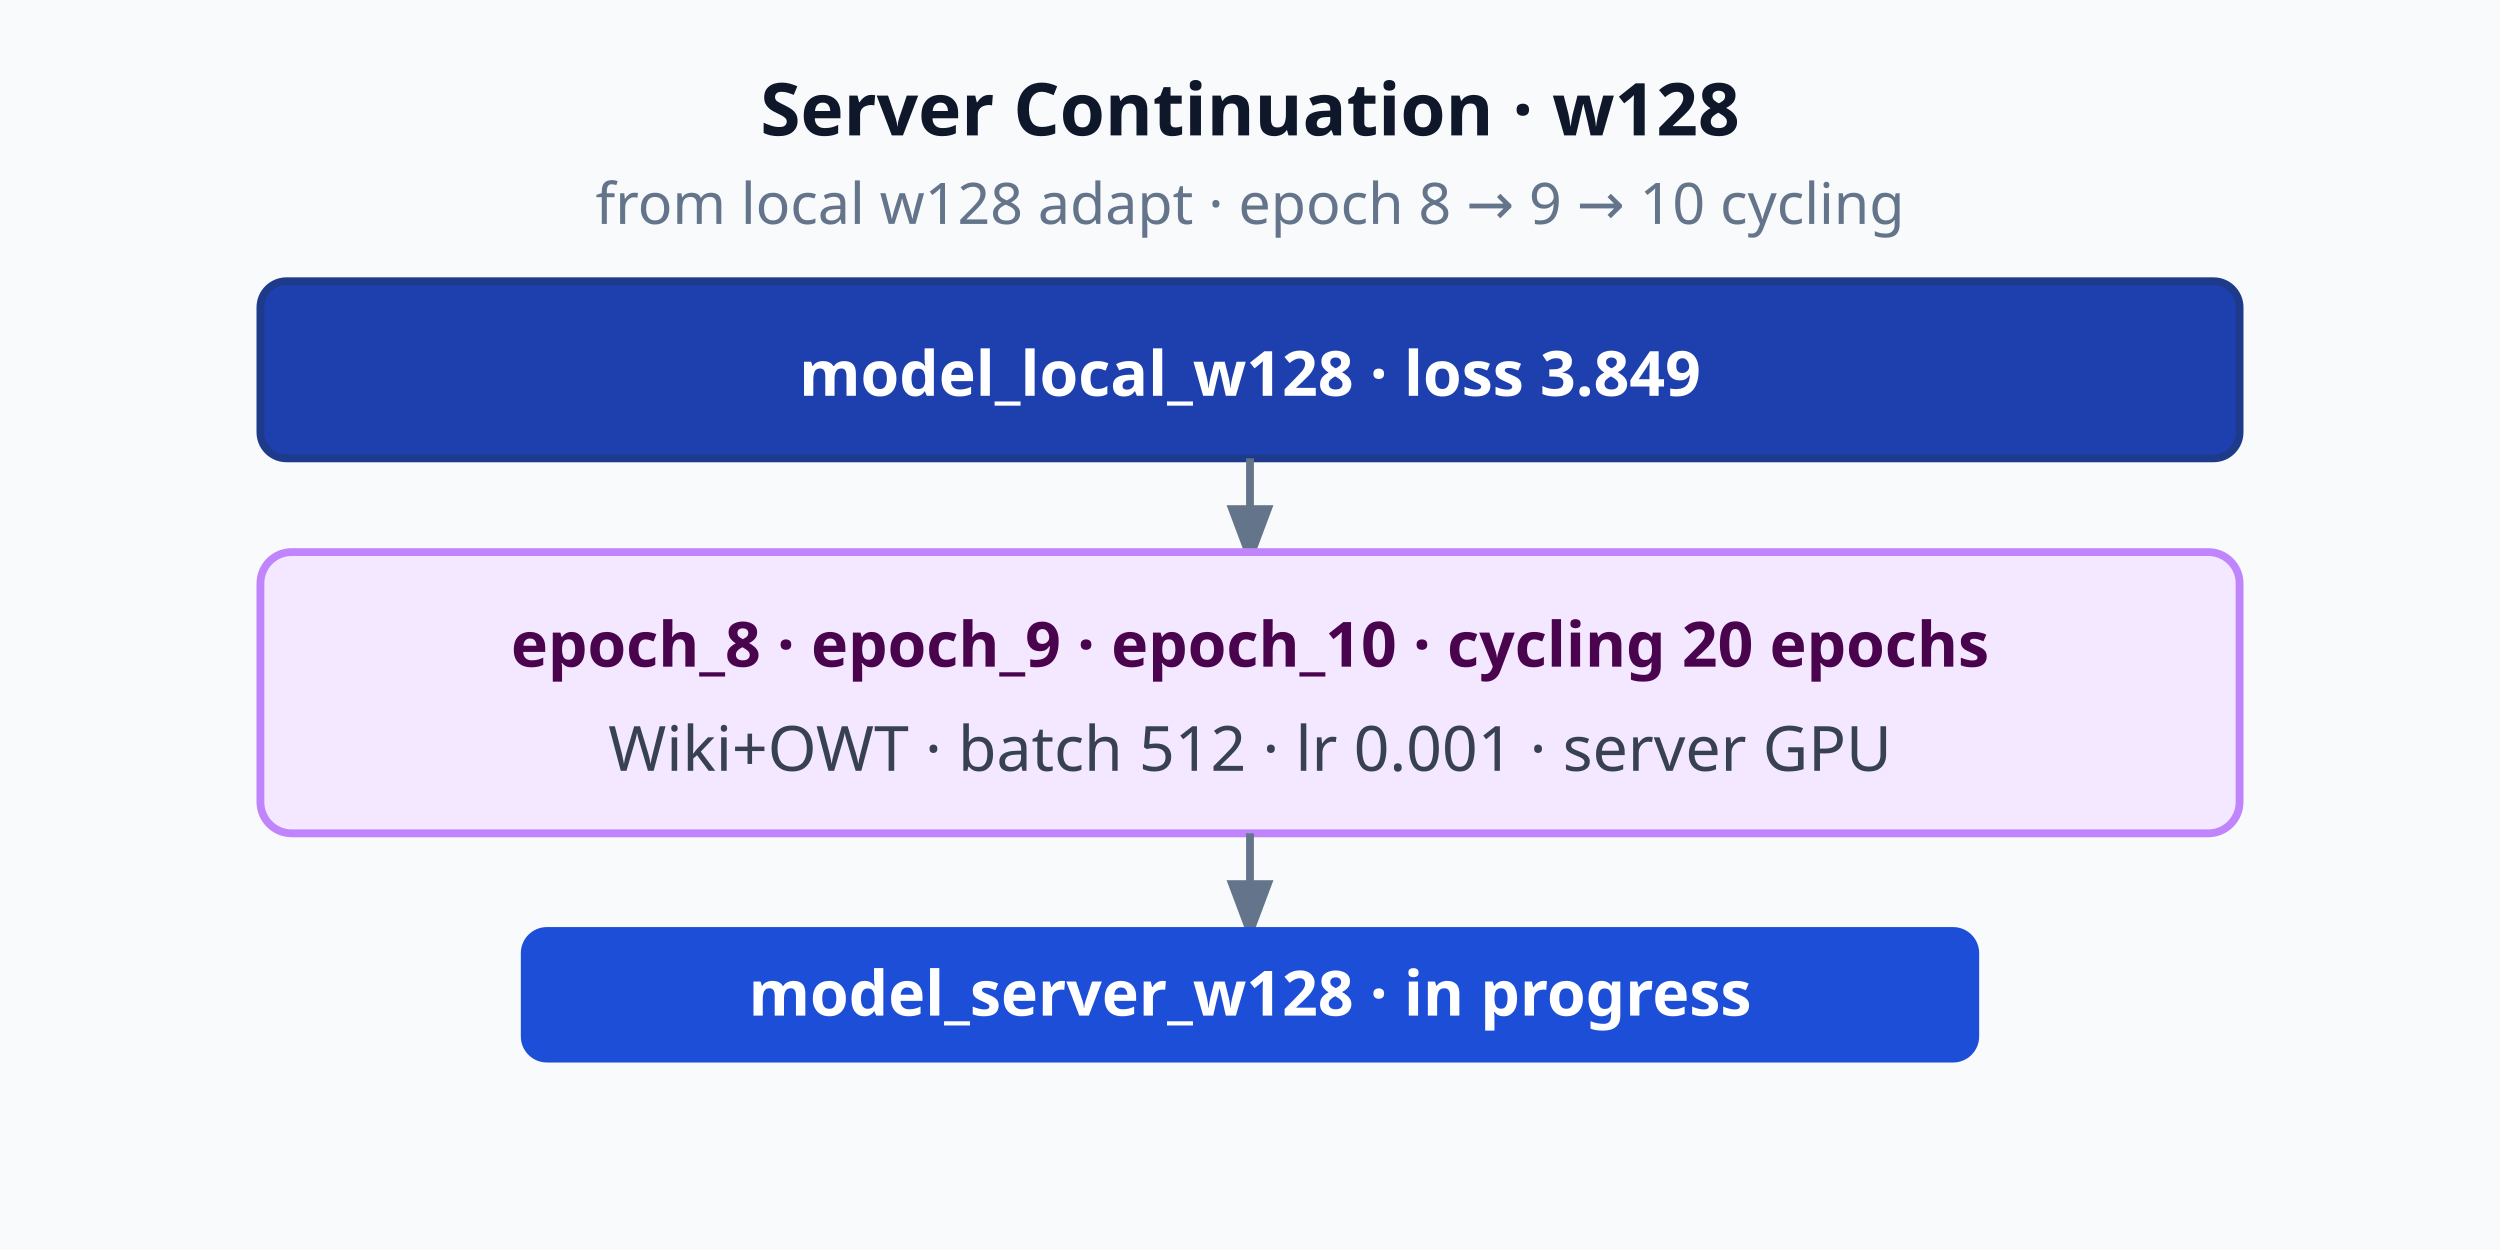
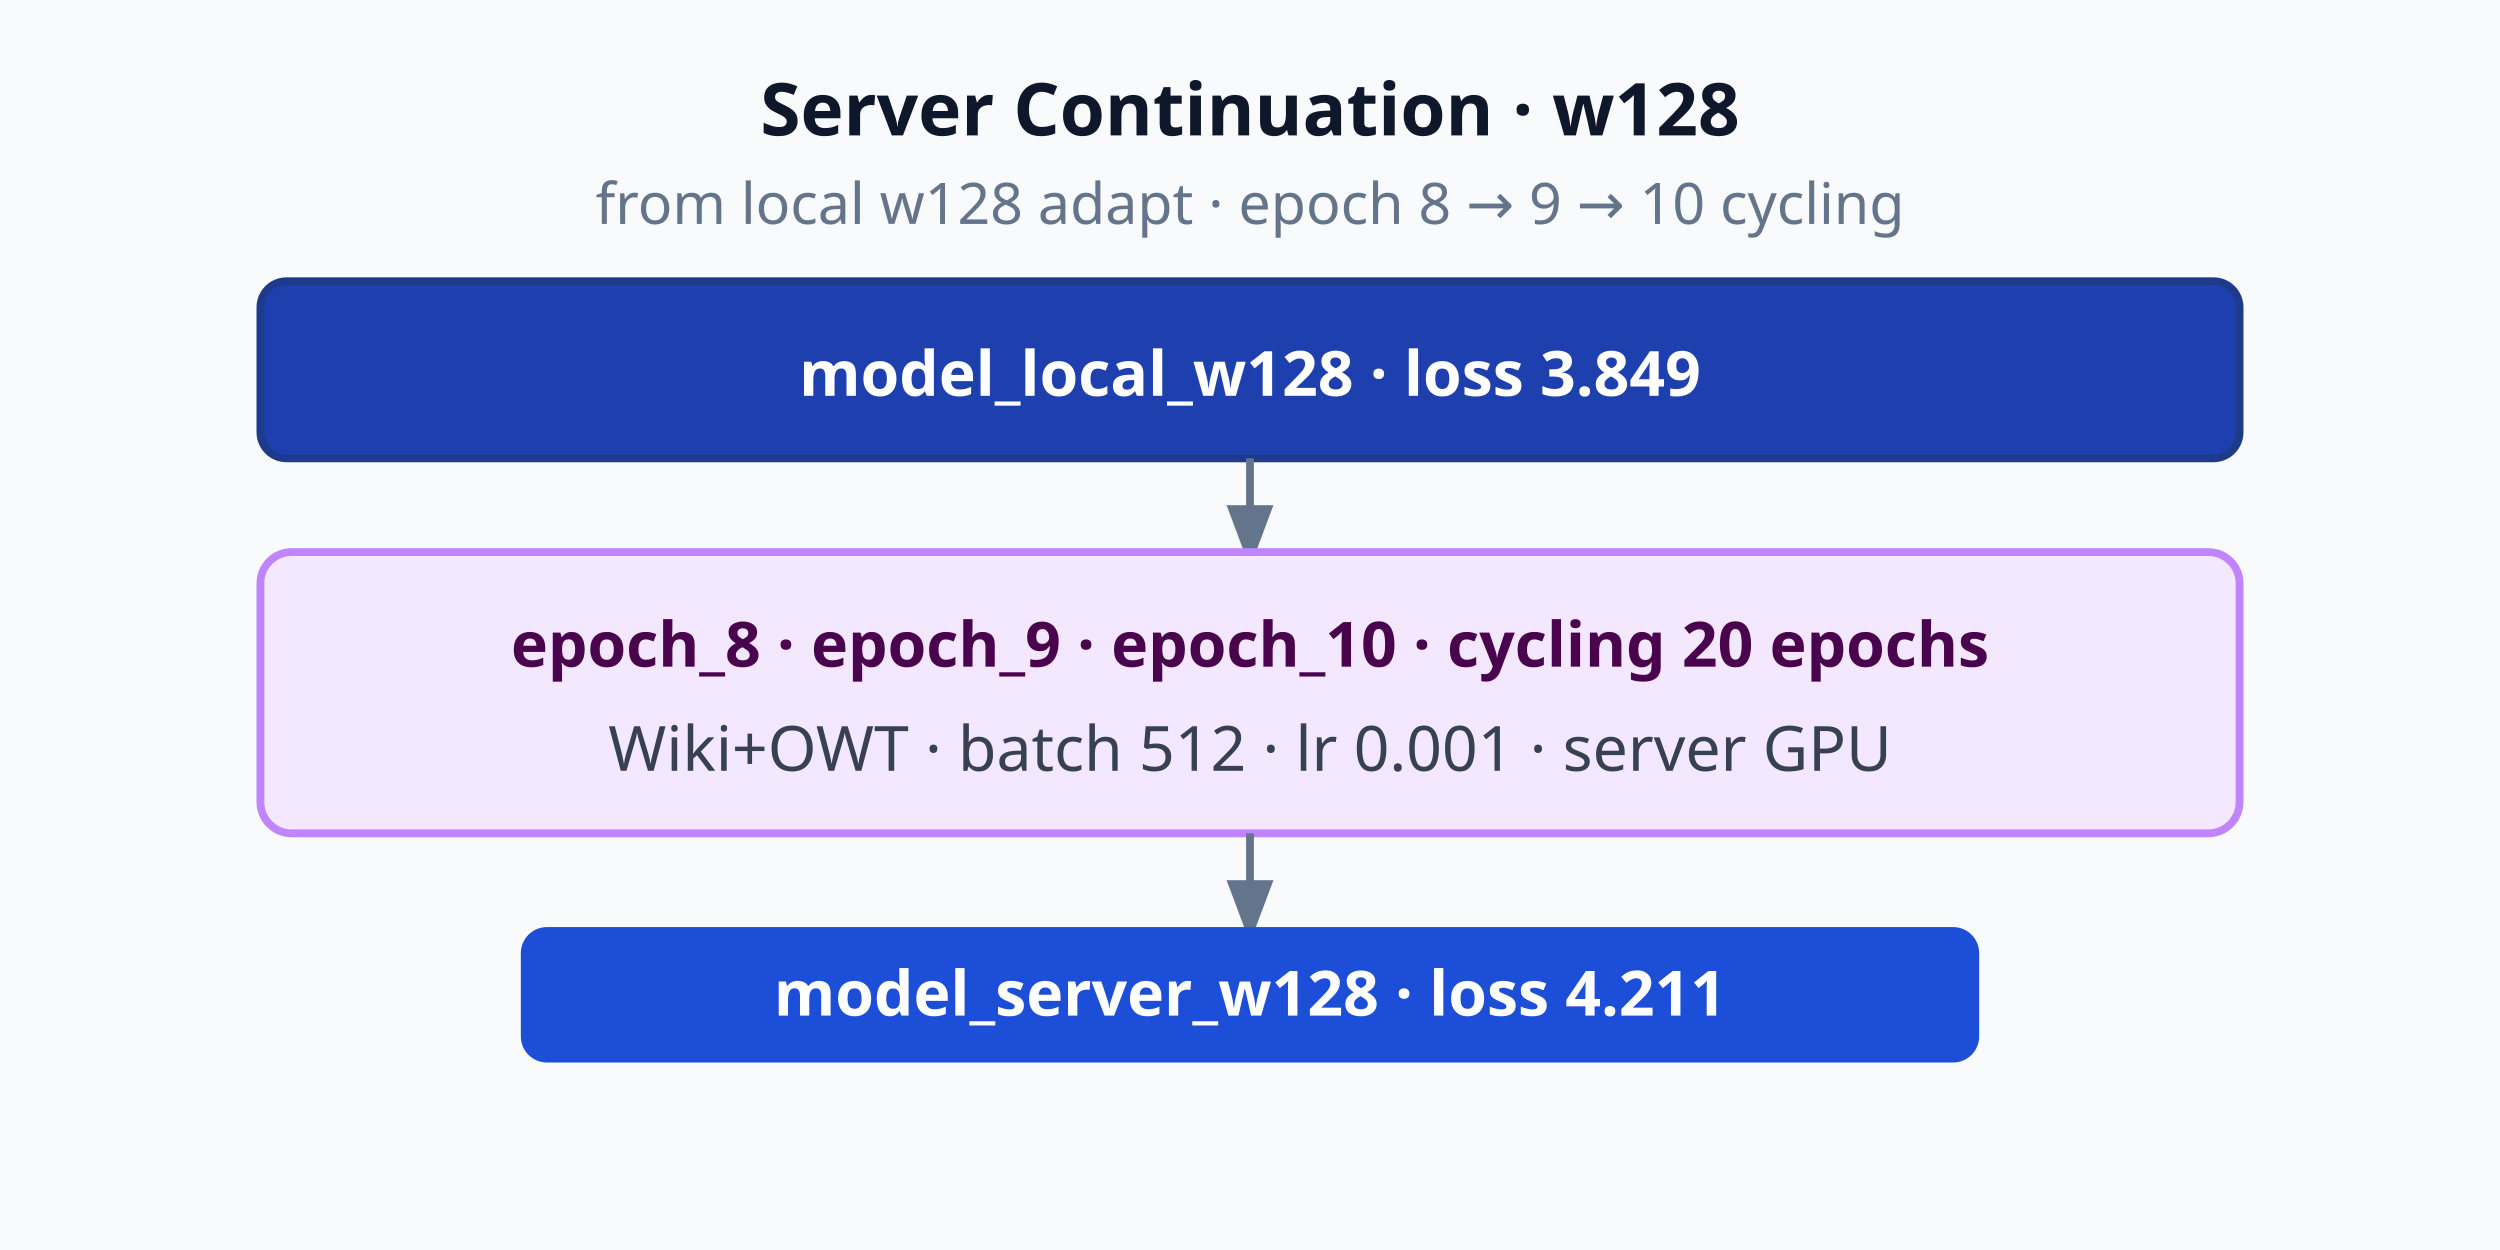
<svg xmlns="http://www.w3.org/2000/svg" width="480" height="240" font-family="system-ui,sans-serif" font-size="12">
  <defs>
    <marker id="arr" markerWidth="8" markerHeight="8" refX="6" refY="3" orient="auto">
      <path d="M0,0 L0,6 L8,3 z" fill="#64748b" />
    </marker>
  </defs>
  <rect width="480" height="240" fill="#f8fafc" />
  <text x="240" y="26" text-anchor="middle" font-size="14" font-weight="bold" fill="#0f172a">Server Continuation · w128</text>
  <text x="240" y="43" text-anchor="middle" font-size="11" fill="#64748b">from local w128 adapt · epoch 8 → 9 → 10 cycling</text>
  <rect x="50" y="54" width="380" height="34" rx="5" fill="#1e40af" stroke="#1e3a8a" stroke-width="1.5" />
  <text x="240" y="76" text-anchor="middle" font-size="12" font-weight="600" fill="white">model_local_w128  ·  loss 3.849</text>
  <line x1="240" y1="88" x2="240" y2="106" stroke="#64748b" stroke-width="1.5" marker-end="url(#arr)" />
  <rect x="50" y="106" width="380" height="54" rx="6" fill="#f3e8ff" stroke="#c084fc" stroke-width="1.5" />
  <text x="240" y="128" text-anchor="middle" font-size="12" font-weight="600" fill="#4a044e">epoch_8 · epoch_9 · epoch_10  ·  cycling 20 epochs</text>
  <text x="240" y="148" text-anchor="middle" fill="#374151">Wiki+OWT · batch 512 · lr 0.001 · server GPU</text>
  <line x1="240" y1="160" x2="240" y2="178" stroke="#64748b" stroke-width="1.5" marker-end="url(#arr)" />
  <rect x="100" y="178" width="280" height="26" rx="5" fill="#1d4ed8" />
-   <text x="240" y="195" text-anchor="middle" font-size="12" font-weight="bold" fill="white">model_server_w128  ·  in progress</text>
+   <text x="240" y="195" text-anchor="middle" font-size="12" font-weight="bold" fill="white">model_server_w128  ·  loss 4.211</text>
</svg>
